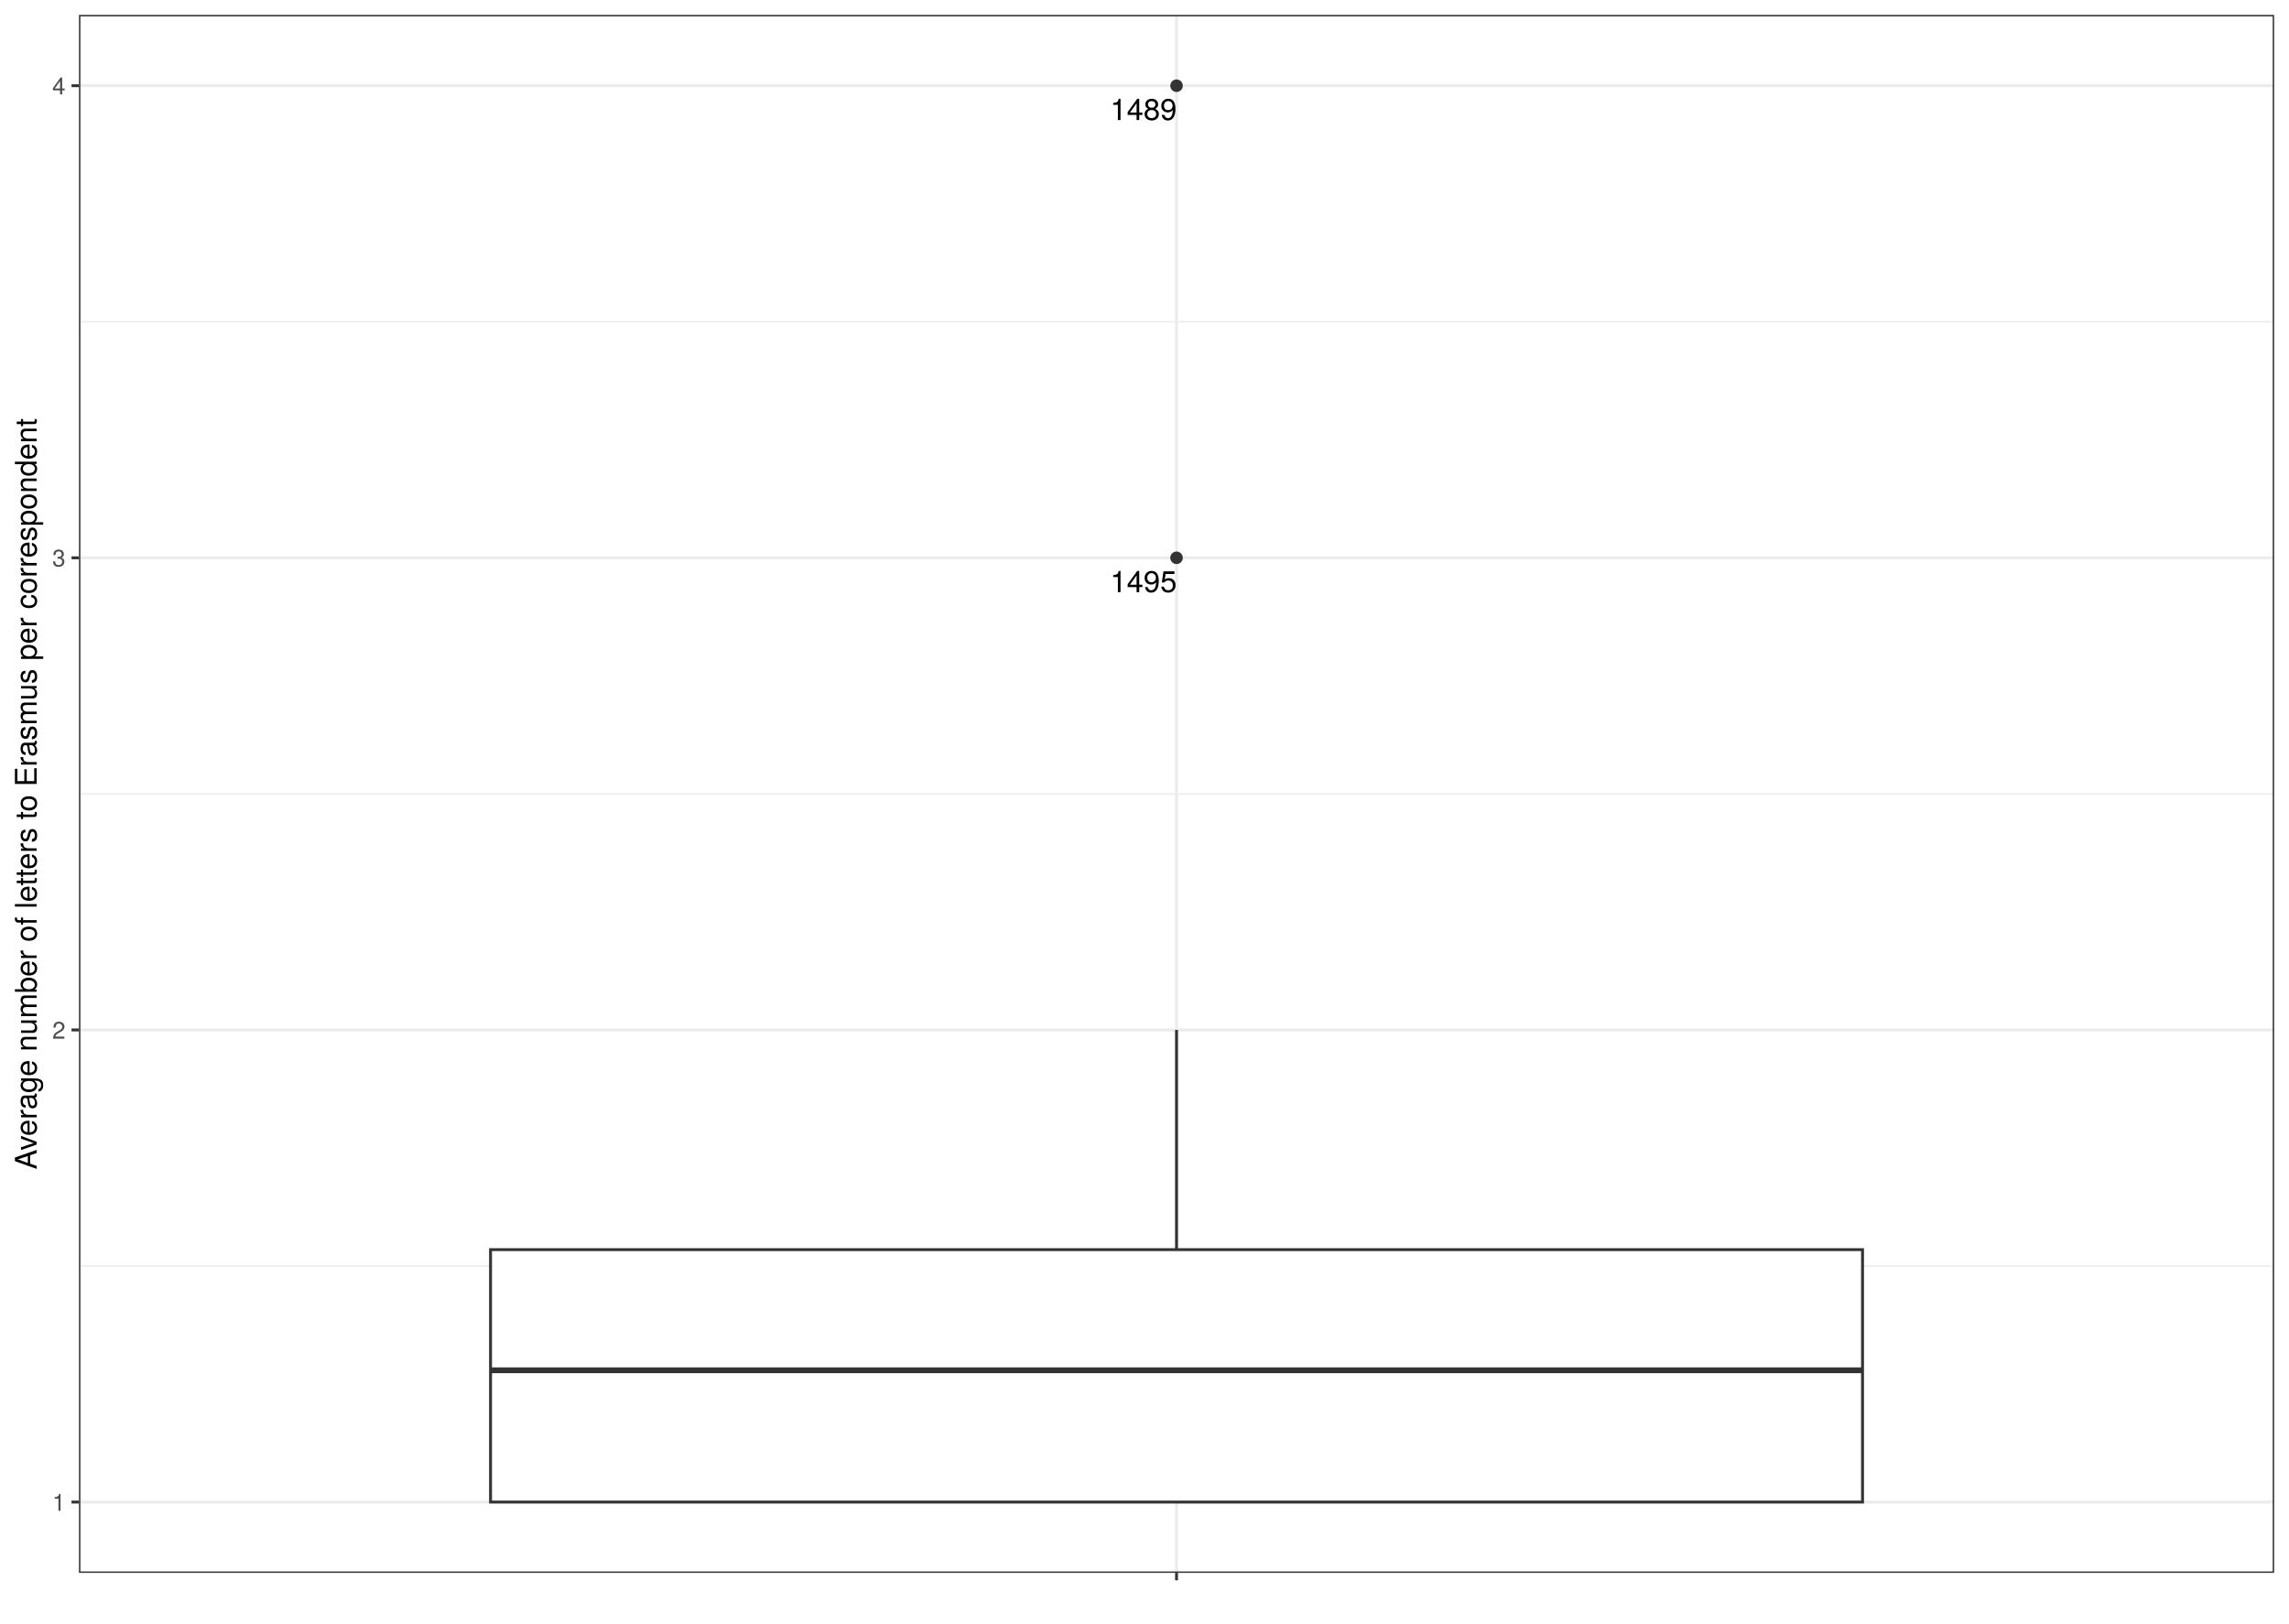
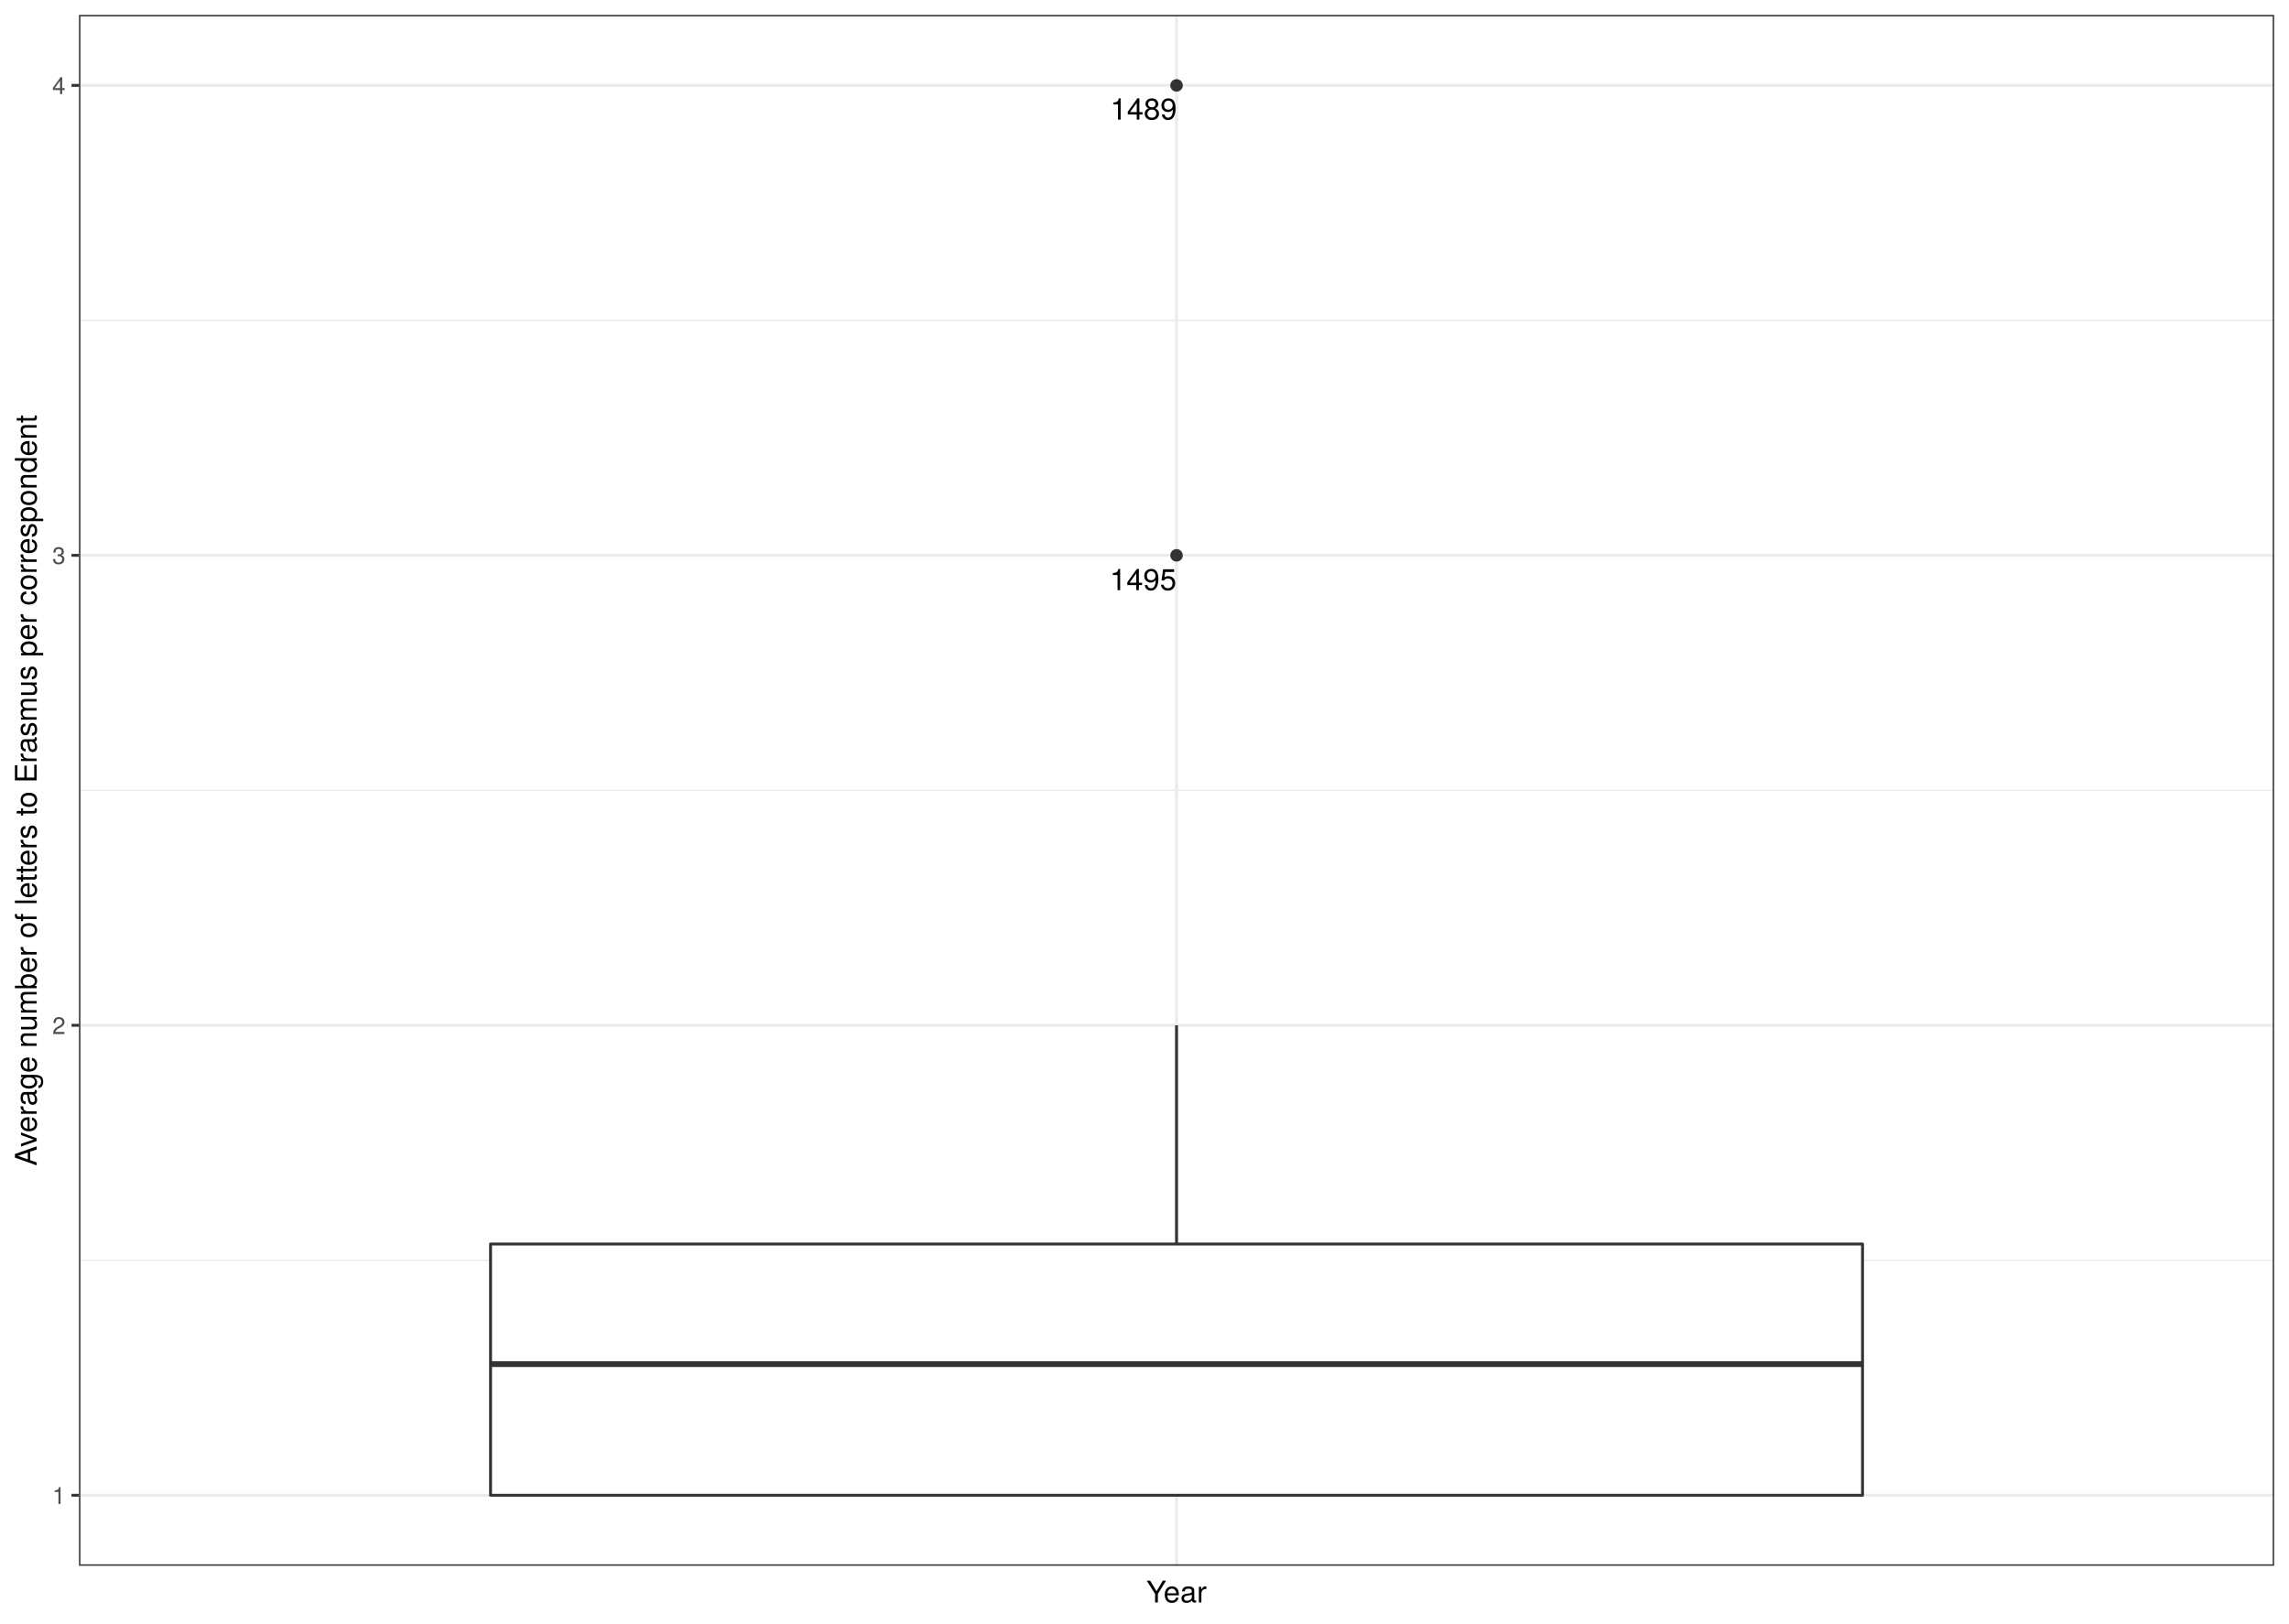
<svg xmlns="http://www.w3.org/2000/svg" class="svglite" width="842.40pt" height="597.60pt" viewBox="0 0 842.40 597.60">
  <defs>
    <style type="text/css">
    .svglite line, .svglite polyline, .svglite polygon, .svglite path, .svglite rect, .svglite circle {
      fill: none;
      stroke: #000000;
      stroke-linecap: round;
      stroke-linejoin: round;
      stroke-miterlimit: 10.00;
    }
    .svglite text {
      white-space: pre;
    }
  </style>
  </defs>
  <rect width="100%" height="100%" style="stroke: none; fill: #FFFFFF;" />
  <defs>
    <clipPath id="cpMC4wMHw4NDIuNDB8MC4wMHw1OTcuNjA=">
      <rect x="0.00" y="0.00" width="842.40" height="597.60" />
    </clipPath>
  </defs>
  <g clip-path="url(#cpMC4wMHw4NDIuNDB8MC4wMHw1OTcuNjA=)">
    <rect x="0.00" y="-0" width="842.40" height="597.60" style="stroke-width: 1.07; stroke: #FFFFFF; fill: #FFFFFF;" />
  </g>
  <defs>
-     <clipPath id="cpMjkuMDZ8ODM2LjkyfDUuNDh8NTc4Ljk1">
-       <rect x="29.06" y="5.48" width="807.87" height="573.47" />
+     <clipPath id="cpMjkuMDZ8ODM2LjkyfDUuNDh8NTc2LjMz">
+       <rect x="29.06" y="5.48" width="807.87" height="570.85" />
    </clipPath>
  </defs>
-   <g clip-path="url(#cpMjkuMDZ8ODM2LjkyfDUuNDh8NTc4Ljk1)">
-     <rect x="29.06" y="5.48" width="807.87" height="573.47" style="stroke-width: 1.07; stroke: none; fill: #FFFFFF;" />
-     <polyline points="29.06,465.99 836.92,465.99 " style="stroke-width: 0.53; stroke: #EBEBEB; stroke-linecap: butt;" />
-     <polyline points="29.06,292.21 836.92,292.21 " style="stroke-width: 0.53; stroke: #EBEBEB; stroke-linecap: butt;" />
-     <polyline points="29.06,118.43 836.92,118.43 " style="stroke-width: 0.53; stroke: #EBEBEB; stroke-linecap: butt;" />
-     <polyline points="29.06,552.88 836.92,552.88 " style="stroke-width: 1.07; stroke: #EBEBEB; stroke-linecap: butt;" />
-     <polyline points="29.06,379.10 836.92,379.10 " style="stroke-width: 1.07; stroke: #EBEBEB; stroke-linecap: butt;" />
-     <polyline points="29.06,205.32 836.92,205.32 " style="stroke-width: 1.07; stroke: #EBEBEB; stroke-linecap: butt;" />
-     <polyline points="29.06,31.55 836.92,31.55 " style="stroke-width: 1.07; stroke: #EBEBEB; stroke-linecap: butt;" />
-     <polyline points="432.99,578.95 432.99,5.48 " style="stroke-width: 1.07; stroke: #EBEBEB; stroke-linecap: butt;" />
-     <circle cx="432.99" cy="31.55" r="1.95" style="stroke-width: 0.71; stroke: #333333; fill: #333333;" />
-     <circle cx="432.99" cy="205.32" r="1.95" style="stroke-width: 0.71; stroke: #333333; fill: #333333;" />
-     <line x1="432.99" y1="459.97" x2="432.99" y2="379.10" style="stroke-width: 1.07; stroke: #333333; stroke-linecap: butt;" />
-     <line x1="432.99" y1="552.88" x2="432.99" y2="552.88" style="stroke-width: 1.07; stroke: #333333; stroke-linecap: butt;" />
-     <polygon points="180.53,459.97 180.53,552.88 685.45,552.88 685.45,459.97 180.53,459.97 " style="stroke-width: 1.07; stroke: #333333; stroke-linecap: butt; stroke-linejoin: miter; fill: #FFFFFF;" />
-     <line x1="180.53" y1="504.38" x2="685.45" y2="504.38" style="stroke-width: 2.13; stroke: #333333; stroke-linecap: butt; stroke-linejoin: miter;" />
-     <text x="420.82" y="44.18" text-anchor="middle" style="font-size: 11.04px; font-family: &quot;TeX Gyre Heros&quot;;" textLength="28.08px" lengthAdjust="spacingAndGlyphs">1489</text>
-     <text x="420.82" y="217.97" text-anchor="middle" style="font-size: 11.04px; font-family: &quot;TeX Gyre Heros&quot;;" textLength="28.08px" lengthAdjust="spacingAndGlyphs">1495</text>
-     <rect x="29.06" y="5.48" width="807.87" height="573.47" style="stroke-width: 1.07; stroke: #333333;" />
+   <g clip-path="url(#cpMjkuMDZ8ODM2LjkyfDUuNDh8NTc2LjMz)">
+     <rect x="29.06" y="5.48" width="807.87" height="570.85" style="stroke-width: 1.07; stroke: none; fill: #FFFFFF;" />
+     <polyline points="29.06,463.89 836.92,463.89 " style="stroke-width: 0.53; stroke: #EBEBEB; stroke-linecap: butt;" />
+     <polyline points="29.06,290.91 836.92,290.91 " style="stroke-width: 0.53; stroke: #EBEBEB; stroke-linecap: butt;" />
+     <polyline points="29.06,117.92 836.92,117.92 " style="stroke-width: 0.53; stroke: #EBEBEB; stroke-linecap: butt;" />
+     <polyline points="29.06,550.38 836.92,550.38 " style="stroke-width: 1.07; stroke: #EBEBEB; stroke-linecap: butt;" />
+     <polyline points="29.06,377.40 836.92,377.40 " style="stroke-width: 1.07; stroke: #EBEBEB; stroke-linecap: butt;" />
+     <polyline points="29.06,204.41 836.92,204.41 " style="stroke-width: 1.07; stroke: #EBEBEB; stroke-linecap: butt;" />
+     <polyline points="29.06,31.43 836.92,31.43 " style="stroke-width: 1.07; stroke: #EBEBEB; stroke-linecap: butt;" />
+     <polyline points="432.99,576.33 432.99,5.48 " style="stroke-width: 1.07; stroke: #EBEBEB; stroke-linecap: butt;" />
+     <circle cx="432.99" cy="31.43" r="1.95" style="stroke-width: 0.71; stroke: #333333; fill: #333333;" />
+     <circle cx="432.99" cy="204.41" r="1.95" style="stroke-width: 0.71; stroke: #333333; fill: #333333;" />
+     <line x1="432.99" y1="457.90" x2="432.99" y2="377.40" style="stroke-width: 1.07; stroke: #333333; stroke-linecap: butt;" />
+     <line x1="432.99" y1="550.38" x2="432.99" y2="550.38" style="stroke-width: 1.07; stroke: #333333; stroke-linecap: butt;" />
+     <polygon points="180.53,457.90 180.53,550.38 685.45,550.38 685.45,457.90 180.53,457.90 " style="stroke-width: 1.07; stroke: #333333; fill: #FFFFFF;" />
+     <line x1="180.53" y1="502.10" x2="685.45" y2="502.10" style="stroke-width: 2.13; stroke: #333333; stroke-linecap: butt;" />
+     <text x="420.87" y="44.02" text-anchor="middle" style="font-size: 11.04px; font-family: &quot;TeX Gyre Heros&quot;;" textLength="28.08px" lengthAdjust="spacingAndGlyphs">1489</text>
+     <text x="420.69" y="217.23" text-anchor="middle" style="font-size: 11.04px; font-family: &quot;TeX Gyre Heros&quot;;" textLength="28.08px" lengthAdjust="spacingAndGlyphs">1495</text>
+     <rect x="29.06" y="5.48" width="807.87" height="570.85" style="stroke-width: 1.07; stroke: #333333;" />
  </g>
  <g clip-path="url(#cpMC4wMHw4NDIuNDB8MC4wMHw1OTcuNjA=)">
-     <text x="24.12" y="556.09" text-anchor="end" style="font-size: 8.80px;fill: #4D4D4D; font-family: &quot;TeX Gyre Heros&quot;;" textLength="5.59px" lengthAdjust="spacingAndGlyphs">1</text>
-     <text x="24.12" y="382.31" text-anchor="end" style="font-size: 8.80px;fill: #4D4D4D; font-family: &quot;TeX Gyre Heros&quot;;" textLength="5.59px" lengthAdjust="spacingAndGlyphs">2</text>
-     <text x="24.12" y="208.53" text-anchor="end" style="font-size: 8.80px;fill: #4D4D4D; font-family: &quot;TeX Gyre Heros&quot;;" textLength="5.59px" lengthAdjust="spacingAndGlyphs">3</text>
-     <text x="24.12" y="34.75" text-anchor="end" style="font-size: 8.80px;fill: #4D4D4D; font-family: &quot;TeX Gyre Heros&quot;;" textLength="5.59px" lengthAdjust="spacingAndGlyphs">4</text>
-     <polyline points="26.32,552.88 29.06,552.88 " style="stroke-width: 1.07; stroke: #333333; stroke-linecap: butt;" />
-     <polyline points="26.32,379.10 29.06,379.10 " style="stroke-width: 1.07; stroke: #333333; stroke-linecap: butt;" />
-     <polyline points="26.32,205.32 29.06,205.32 " style="stroke-width: 1.07; stroke: #333333; stroke-linecap: butt;" />
-     <polyline points="26.32,31.55 29.06,31.55 " style="stroke-width: 1.07; stroke: #333333; stroke-linecap: butt;" />
-     <polyline points="432.99,581.68 432.99,578.95 " style="stroke-width: 1.07; stroke: #333333; stroke-linecap: butt;" />
-     <text x="432.99" y="590.29" text-anchor="middle" style="font-size: 8.80px;fill: #4D4D4D; font-family: &quot;TeX Gyre Heros&quot;;" textLength="2.79px" lengthAdjust="spacingAndGlyphs"> </text>
-     <text transform="translate(13.50,292.21) rotate(-90)" text-anchor="middle" style="font-size: 11.00px; font-family: &quot;TeX Gyre Heros&quot;;" textLength="314.94px" lengthAdjust="spacingAndGlyphs">Average number of letters to Erasmus per correspondent</text>
+     <text x="24.12" y="553.59" text-anchor="end" style="font-size: 8.80px;fill: #4D4D4D; font-family: &quot;TeX Gyre Heros&quot;;" textLength="5.59px" lengthAdjust="spacingAndGlyphs">1</text>
+     <text x="24.12" y="380.61" text-anchor="end" style="font-size: 8.80px;fill: #4D4D4D; font-family: &quot;TeX Gyre Heros&quot;;" textLength="5.59px" lengthAdjust="spacingAndGlyphs">2</text>
+     <text x="24.12" y="207.62" text-anchor="end" style="font-size: 8.80px;fill: #4D4D4D; font-family: &quot;TeX Gyre Heros&quot;;" textLength="5.59px" lengthAdjust="spacingAndGlyphs">3</text>
+     <text x="24.12" y="34.63" text-anchor="end" style="font-size: 8.80px;fill: #4D4D4D; font-family: &quot;TeX Gyre Heros&quot;;" textLength="5.59px" lengthAdjust="spacingAndGlyphs">4</text>
+     <polyline points="26.32,550.38 29.06,550.38 " style="stroke-width: 1.07; stroke: #333333; stroke-linecap: butt;" />
+     <polyline points="26.32,377.40 29.06,377.40 " style="stroke-width: 1.07; stroke: #333333; stroke-linecap: butt;" />
+     <polyline points="26.32,204.41 29.06,204.41 " style="stroke-width: 1.07; stroke: #333333; stroke-linecap: butt;" />
+     <polyline points="26.32,31.43 29.06,31.43 " style="stroke-width: 1.07; stroke: #333333; stroke-linecap: butt;" />
+     <text x="432.99" y="589.83" text-anchor="middle" style="font-size: 11.00px; font-family: &quot;TeX Gyre Heros&quot;;" textLength="23.28px" lengthAdjust="spacingAndGlyphs">Year</text>
+     <text transform="translate(13.50,290.91) rotate(-90)" text-anchor="middle" style="font-size: 11.00px; font-family: &quot;TeX Gyre Heros&quot;;" textLength="314.94px" lengthAdjust="spacingAndGlyphs">Average number of letters to Erasmus per correspondent</text>
  </g>
</svg>
